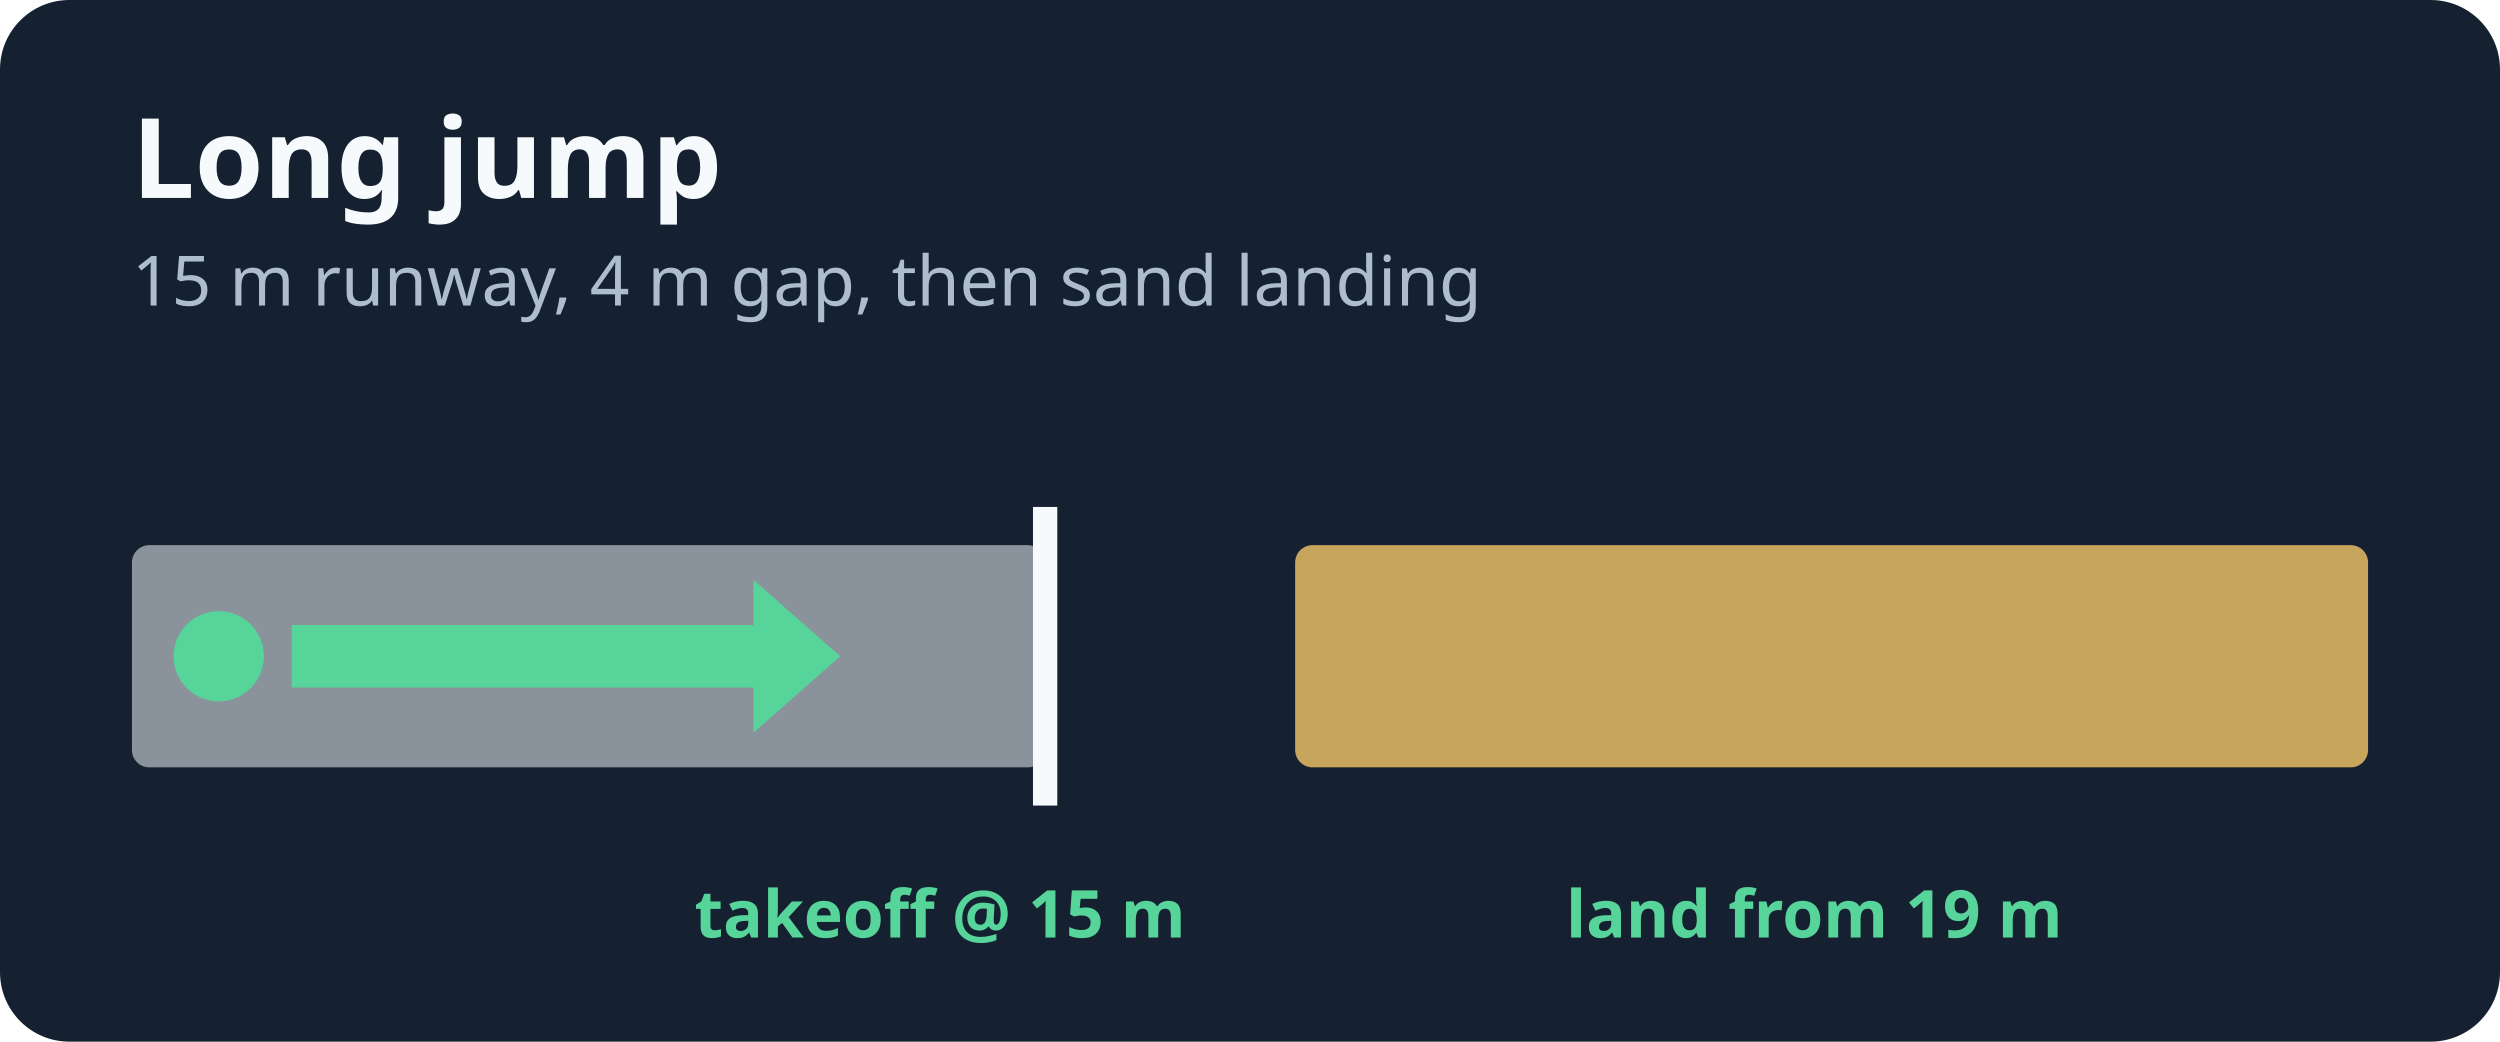
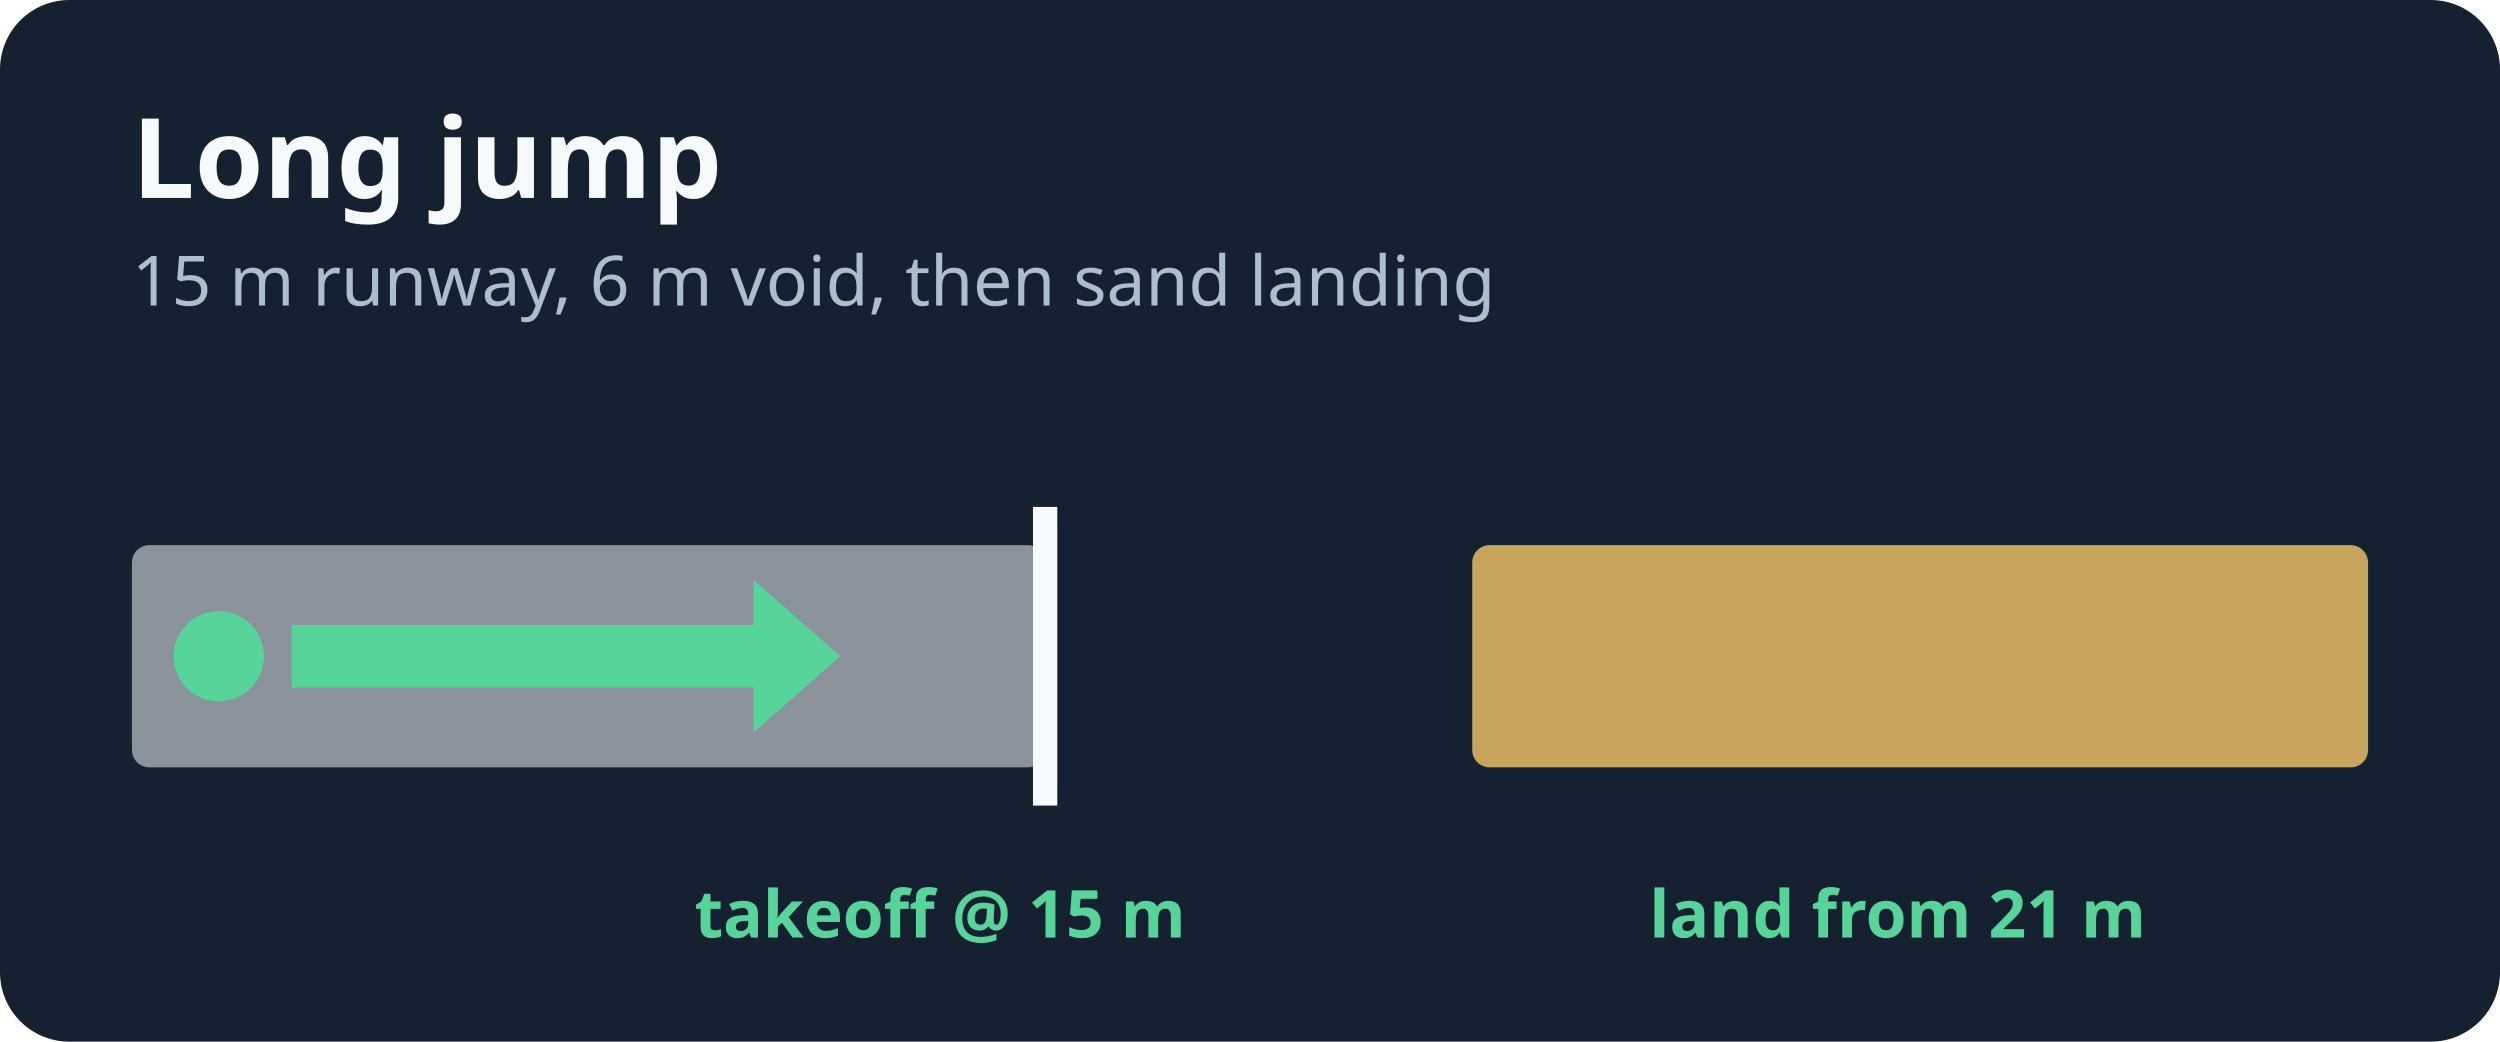
<svg xmlns="http://www.w3.org/2000/svg" width="720" height="300" viewBox="0 0 720 300">
  <rect width="720" height="300" rx="20" fill="#152131" />
  <text x="38" y="57" fill="#f7fafc" font-family="system-ui,sans-serif" font-size="32" font-weight="700">Long jump</text>
-   <text x="38" y="88" fill="#aebdcd" font-family="system-ui,sans-serif" font-size="20">15 m runway, 4 m gap, then sand landing</text>
+   <text x="38" y="88" fill="#aebdcd" font-family="system-ui,sans-serif" font-size="20">15 m runway, 6 m void, then sand landing</text>
  <rect x="38" y="157" width="263" height="64" rx="5" fill="#8a929b" />
-   <rect x="373" y="157" width="309" height="64" rx="5" fill="#c7a55c" />
+   <rect x="424" y="157" width="258" height="64" rx="5" fill="#c7a55c" />
  <circle cx="63" cy="189" r="13" fill="#57d49a" />
  <path d="M84 180h133v-13l25 22-25 22v-13H84z" fill="#57d49a" />
  <path d="M301 146v86" stroke="#f7fafc" stroke-width="7" />
  <text x="200" y="270" fill="#57d49a" font-family="system-ui,sans-serif" font-size="19" font-weight="700">takeoff @ 15 m</text>
-   <text x="451" y="270" fill="#57d49a" font-family="system-ui,sans-serif" font-size="19" font-weight="700">land from 19 m</text>
+   <text x="475" y="270" fill="#57d49a" font-family="system-ui,sans-serif" font-size="19" font-weight="700">land from 21 m</text>
</svg>
